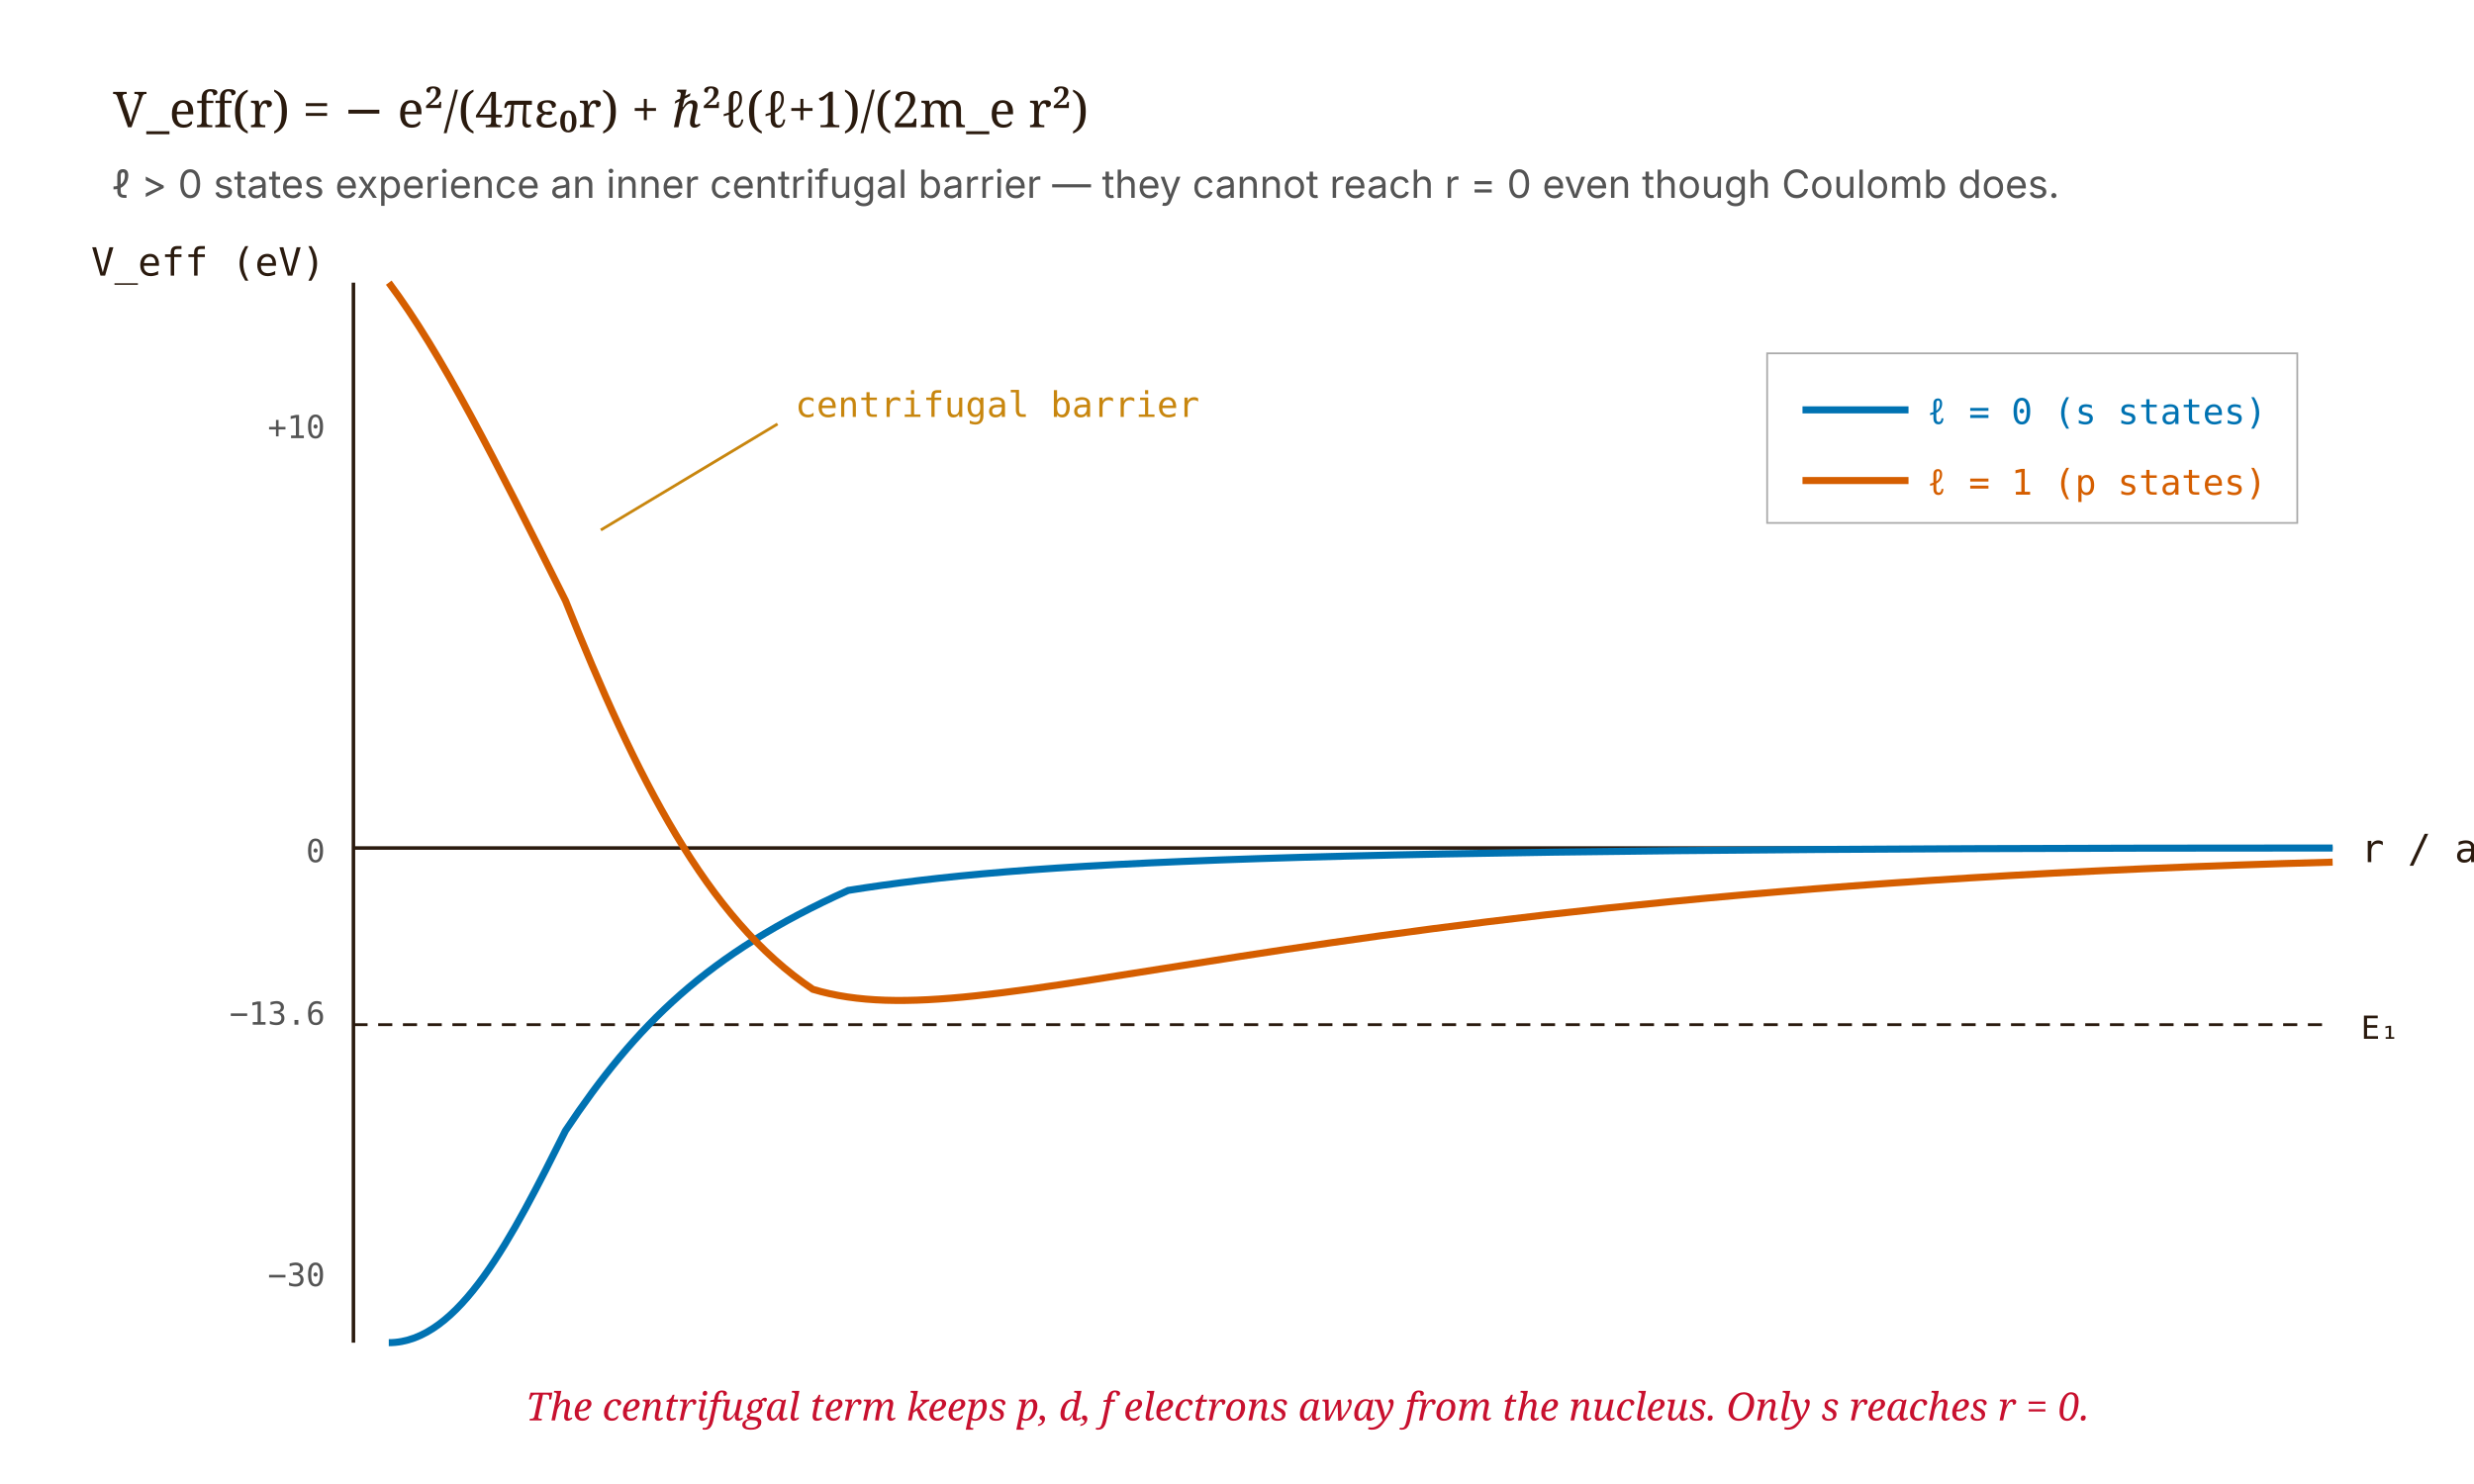
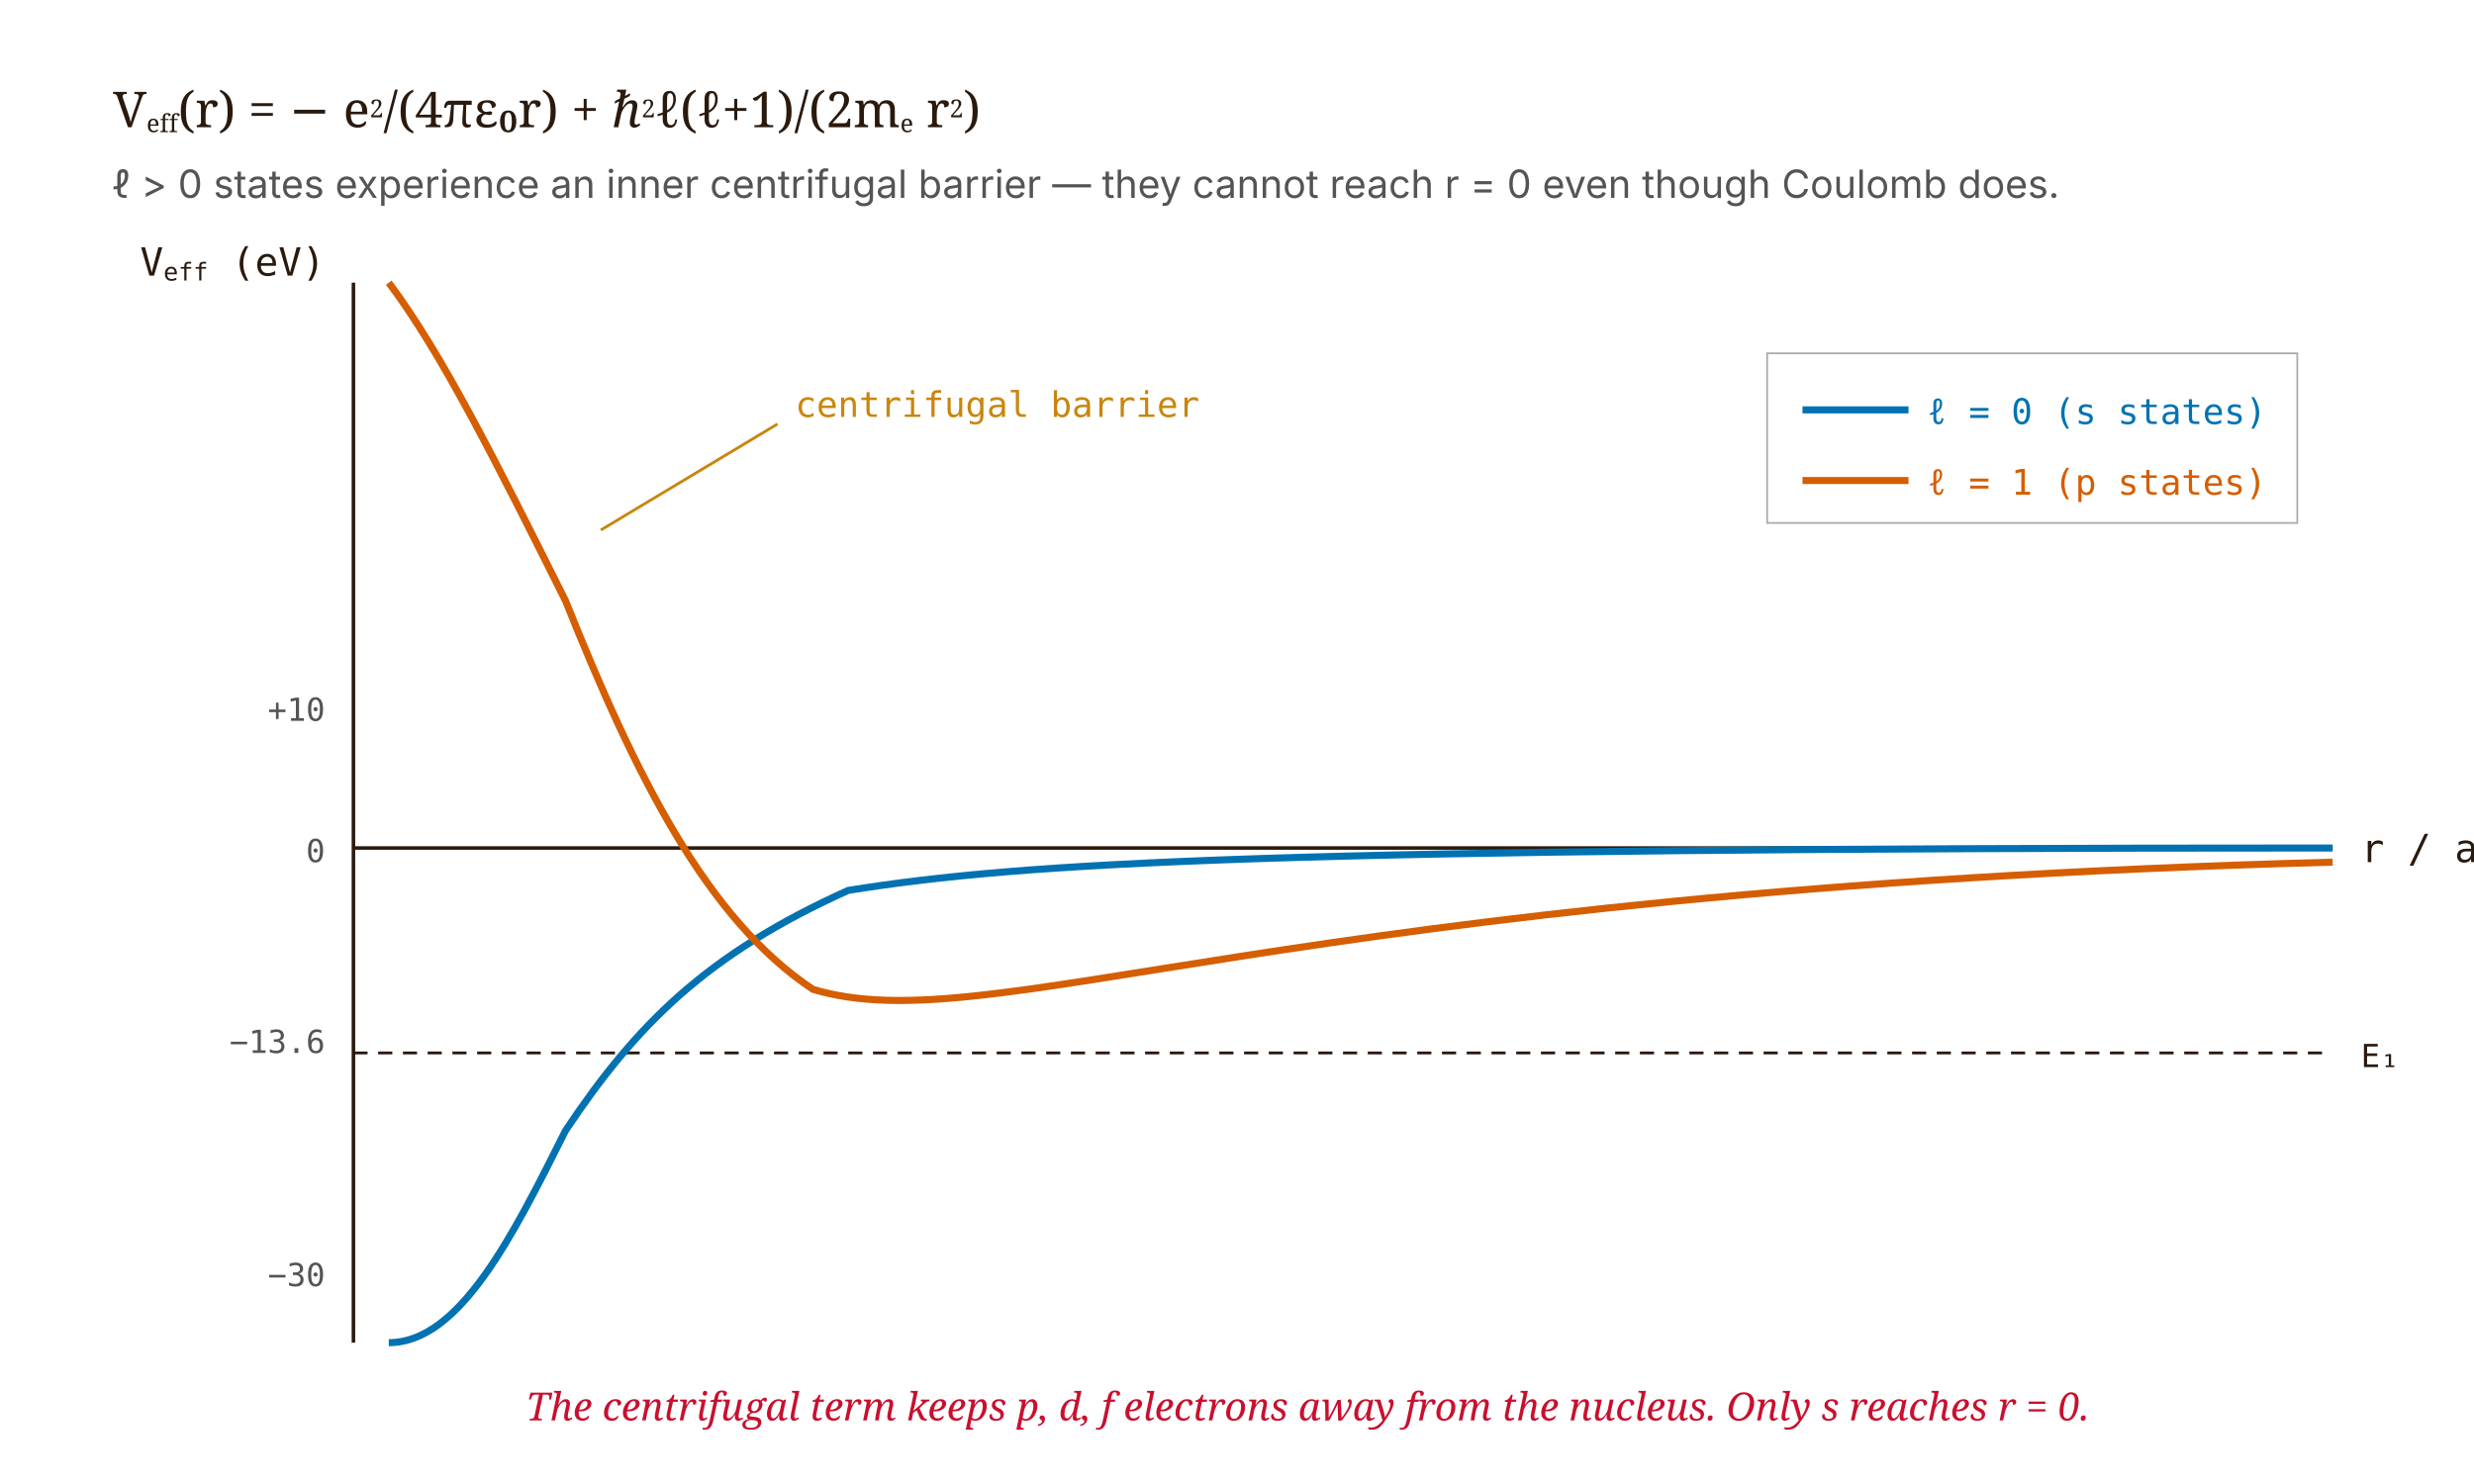
<svg xmlns="http://www.w3.org/2000/svg" viewBox="0 0 700 420" role="img" aria-labelledby="fig-title">
  <rect x="0" y="0" width="700" height="420" fill="#FFFFFF" />
-   <text x="32" y="36" font-family="'EB Garamond', Georgia, serif" font-size="14" fill="#2a1a0e">V_eff(r) = − e²/(4πε₀r) + ℏ²ℓ(ℓ+1)/(2m_e r²)</text>
+   <text x="32" y="36" font-family="'EB Garamond', Georgia, serif" font-size="14" fill="#2a1a0e">V<tspan baseline-shift="sub" font-size="7">eff</tspan>(r) = − e<tspan baseline-shift="super" font-size="7">2</tspan>/(4πε₀r) + ℏ<tspan baseline-shift="super" font-size="7">2</tspan>ℓ(ℓ+1)/(2m<tspan baseline-shift="sub" font-size="7">e</tspan> r<tspan baseline-shift="super" font-size="7">2</tspan>)</text>
  <text x="32" y="56" font-family="'Inter', sans-serif" font-size="11" fill="#545454">ℓ &gt; 0 states experience an inner centrifugal barrier — they cannot reach r = 0 even though Coulomb does.</text>
  <line x1="100" y1="240" x2="660" y2="240" stroke="#2a1a0e" stroke-width="1" />
  <line x1="100" y1="80" x2="100" y2="380" stroke="#2a1a0e" stroke-width="1" />
  <text x="668" y="244" font-family="'JetBrains Mono', monospace" font-size="11" fill="#2a1a0e">r / a₀</text>
-   <text x="92" y="78" text-anchor="end" font-family="'JetBrains Mono', monospace" font-size="11" fill="#2a1a0e">V_eff (eV)</text>
+   <text x="92" y="78" text-anchor="end" font-family="'JetBrains Mono', monospace" font-size="11" fill="#2a1a0e">V<tspan baseline-shift="sub" font-size="7">eff</tspan> (eV)</text>
  <g font-family="'JetBrains Mono', monospace" font-size="9" fill="#545454" text-anchor="end">
-     <text x="92" y="124">+10</text>
+     <text x="92" y="204">+10</text>
    <text x="92" y="244">0</text>
-     <text x="92" y="290">−13.6</text>
+     <text x="92" y="298">−13.6</text>
    <text x="92" y="364">−30</text>
  </g>
-   <line x1="100" y1="290" x2="660" y2="290" stroke="#2a1a0e" stroke-width="0.8" stroke-dasharray="4 3" />
-   <text x="668" y="294" font-family="'JetBrains Mono', monospace" font-size="9" fill="#2a1a0e">E₁</text>
+   <line x1="100" y1="298" x2="660" y2="298" stroke="#2a1a0e" stroke-width="0.8" stroke-dasharray="4 3" />
+   <text x="668" y="302" font-family="'JetBrains Mono', monospace" font-size="9" fill="#2a1a0e">E₁</text>
  <path d="M 110 380 C 130 380 145 350 160 320 C 180 290 200 270 240 252 C 290 244 360 240 660 240" stroke="#0072B2" stroke-width="2" fill="none" />
  <path d="M 110 80 C 125 100 140 130 160 170 C 180 220 200 260 230 280 C 280 295 360 252 660 244" stroke="#D55E00" stroke-width="2" fill="none" />
  <line x1="170" y1="150" x2="220" y2="120" stroke="#C8860E" stroke-width="0.8" />
  <text x="225" y="118" font-family="'JetBrains Mono', monospace" font-size="10" fill="#C8860E">centrifugal barrier</text>
  <rect x="500" y="100" width="150" height="48" fill="#FFFFFF" stroke="#aaa" stroke-width="0.5" />
  <line x1="510" y1="116" x2="540" y2="116" stroke="#0072B2" stroke-width="2" />
  <text x="545" y="120" font-family="'JetBrains Mono', monospace" font-size="10" fill="#0072B2">ℓ = 0 (s states)</text>
  <line x1="510" y1="136" x2="540" y2="136" stroke="#D55E00" stroke-width="2" />
  <text x="545" y="140" font-family="'JetBrains Mono', monospace" font-size="10" fill="#D55E00">ℓ = 1 (p states)</text>
  <text x="370" y="402" text-anchor="middle" font-family="'EB Garamond', Georgia, serif" font-size="11" fill="#C8102E" font-style="italic">The centrifugal term keeps p, d, f electrons away from the nucleus. Only s reaches r = 0.</text>
</svg>
